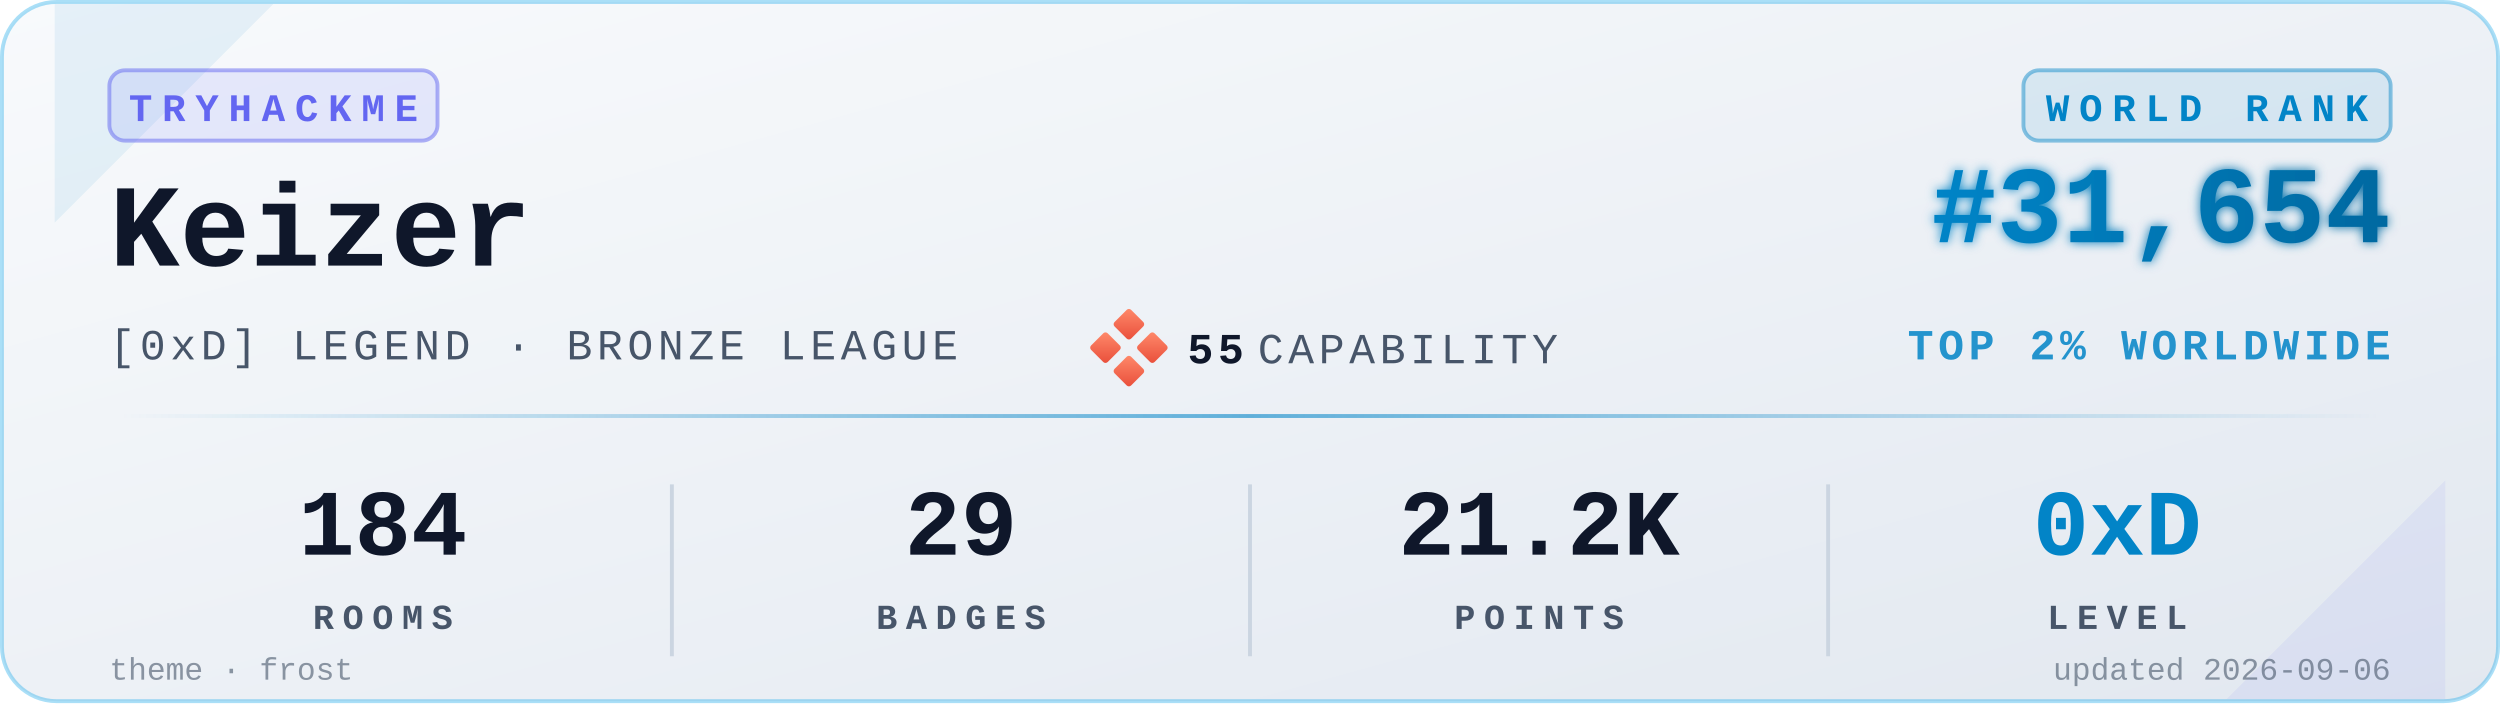
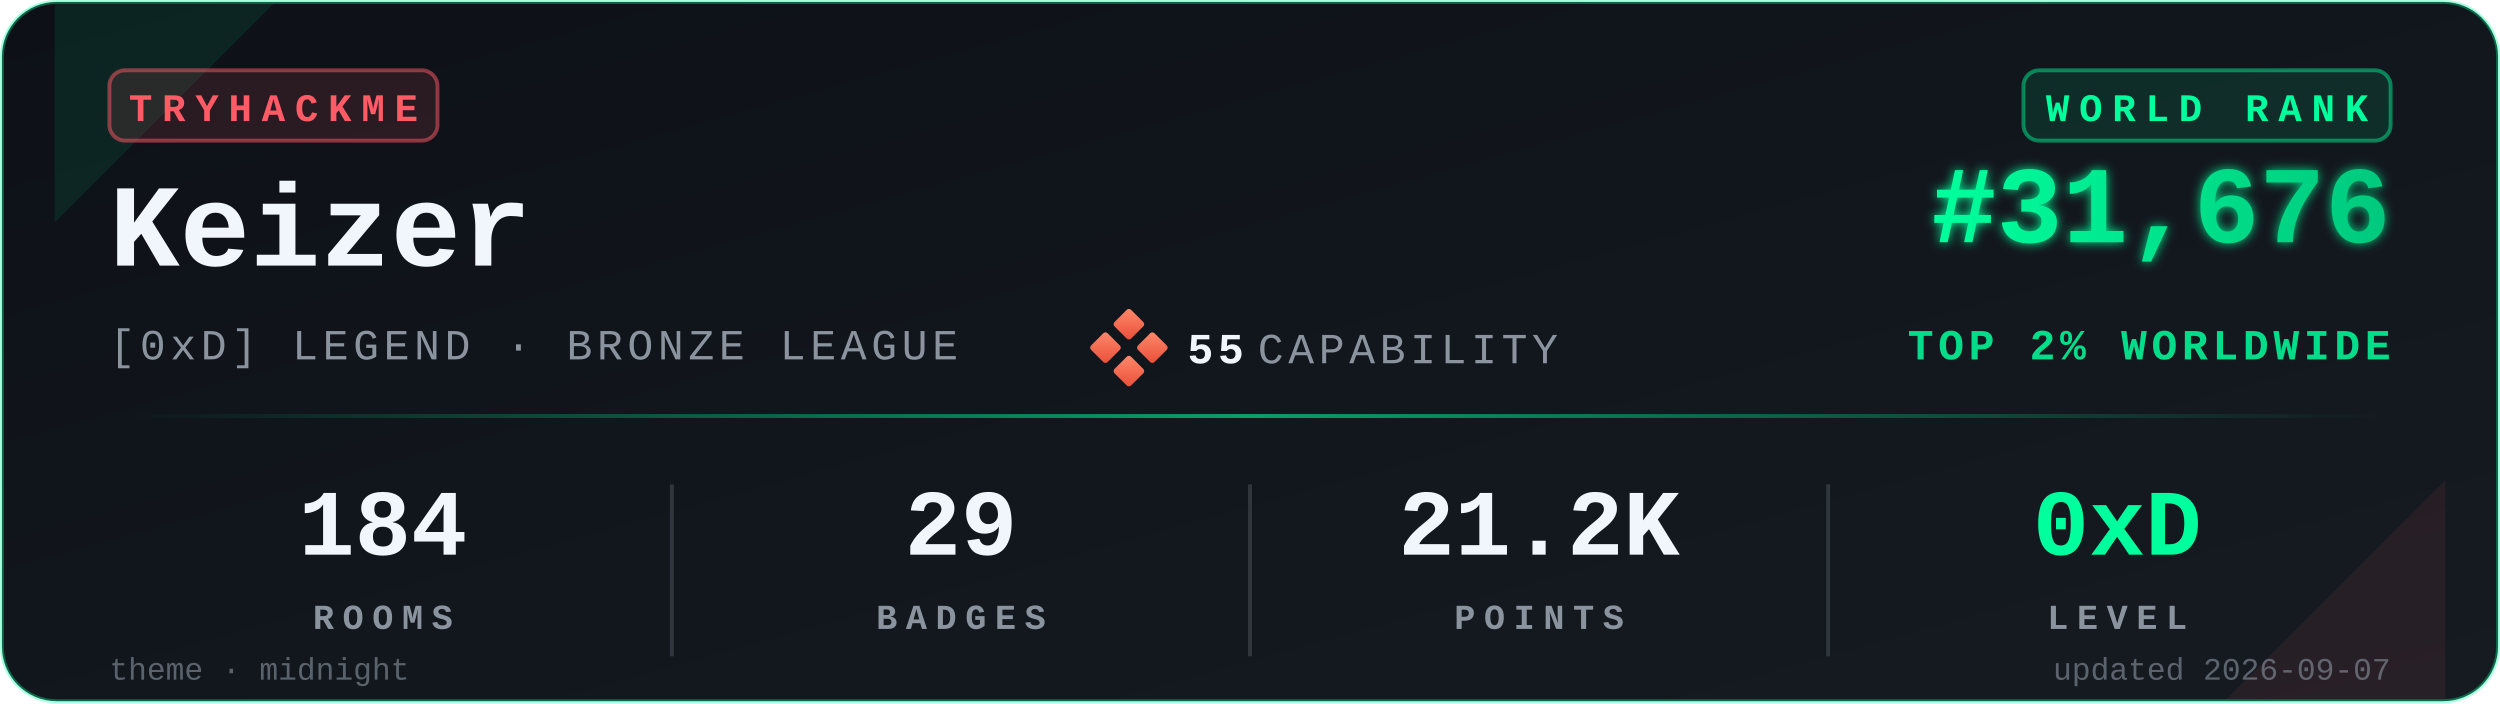
<svg xmlns="http://www.w3.org/2000/svg" viewBox="0 0 640 180" width="640" height="180" role="img" aria-label="TryHackMe stats for Keizer">
  <defs>
    <linearGradient id="bgGrad" x1="0" y1="0" x2="1" y2="1">
-       <stop offset="0%" stop-color="#f8fafc" />
-       <stop offset="100%" stop-color="#e2e8f0" />
+       <stop offset="0%" stop-color="#0d1117" />
+       <stop offset="100%" stop-color="#161b22" />
    </linearGradient>
    <linearGradient id="rankGrad" x1="0" y1="0" x2="1" y2="0">
-       <stop offset="0%" stop-color="#0284C7" />
-       <stop offset="100%" stop-color="#0369A1" />
+       <stop offset="0%" stop-color="#00FF9D" />
+       <stop offset="100%" stop-color="#00C97D" />
    </linearGradient>
    <linearGradient id="accentGrad" x1="0" y1="0" x2="1" y2="0">
-       <stop offset="0%" stop-color="#0284C7" stop-opacity="0" />
-       <stop offset="50%" stop-color="#0284C7" stop-opacity="0.6" />
-       <stop offset="100%" stop-color="#0284C7" stop-opacity="0" />
+       <stop offset="0%" stop-color="#00FF9D" stop-opacity="0" />
+       <stop offset="50%" stop-color="#00FF9D" stop-opacity="0.6" />
+       <stop offset="100%" stop-color="#00FF9D" stop-opacity="0" />
    </linearGradient>
    <linearGradient id="capGrad" x1="0" y1="0" x2="1" y2="1">
      <stop offset="0%" stop-color="#ff8a6b" />
      <stop offset="100%" stop-color="#e94e3a" />
    </linearGradient>
    <filter id="glow" x="-20%" y="-20%" width="140%" height="140%">
      <feGaussianBlur stdDeviation="1.4" result="b" />
      <feMerge>
        <feMergeNode in="b" />
        <feMergeNode in="SourceGraphic" />
      </feMerge>
    </filter>
  </defs>
-   <rect x="0.5" y="0.5" width="639" height="179" rx="14" ry="14" fill="url(#bgGrad)" stroke="#0EA5E9" stroke-opacity="0.35" stroke-width="1" />
-   <path d="M 14,1 L 70,1 L 14,57 Z" fill="#0284C7" opacity="0.08" />
-   <path d="M 626,179 L 570,179 L 626,123 Z" fill="#6366F1" opacity="0.08" />
+   <rect x="0.5" y="0.5" width="639" height="179" rx="14" ry="14" fill="url(#bgGrad)" stroke="#00FF9D" stroke-opacity="0.35" stroke-width="1" />
+   <path d="M 14,1 L 70,1 L 14,57 Z" fill="#00FF9D" opacity="0.08" />
+   <path d="M 626,179 L 570,179 L 626,123 Z" fill="#FF5B67" opacity="0.08" />
  <g transform="translate(28,18)">
-     <rect x="0" y="0" width="84" height="18" rx="4" ry="4" fill="#6366F1" fill-opacity="0.12" stroke="#6366F1" stroke-opacity="0.5" />
-     <text x="42" y="13" fill="#6366F1" font-family="ui-monospace,'SF Mono','Menlo','Cascadia Code','Consolas','Liberation Mono',monospace" font-size="10" font-weight="700" letter-spacing="2.5" text-anchor="middle">TRYHACKME</text>
+     <rect x="0" y="0" width="84" height="18" rx="4" ry="4" fill="#FF5B67" fill-opacity="0.12" stroke="#FF5B67" stroke-opacity="0.5" />
+     <text x="42" y="13" fill="#FF5B67" font-family="ui-monospace,'SF Mono','Menlo','Cascadia Code','Consolas','Liberation Mono',monospace" font-size="10" font-weight="700" letter-spacing="2.5" text-anchor="middle">TRYHACKME</text>
  </g>
-   <text x="28" y="68" fill="#0f172a" font-family="ui-monospace,'SF Mono','Menlo','Cascadia Code','Consolas','Liberation Mono',monospace" font-size="30" font-weight="700">Keizer</text>
-   <text x="28" y="92" fill="#475569" font-family="ui-monospace,'SF Mono','Menlo','Cascadia Code','Consolas','Liberation Mono',monospace" font-size="11" font-weight="500" letter-spacing="1.2">[0xD] LEGEND · BRONZE LEAGUE</text>
+   <text x="28" y="68" fill="#f0f6fc" font-family="ui-monospace,'SF Mono','Menlo','Cascadia Code','Consolas','Liberation Mono',monospace" font-size="30" font-weight="700">Keizer</text>
+   <text x="28" y="92" fill="#8b949e" font-family="ui-monospace,'SF Mono','Menlo','Cascadia Code','Consolas','Liberation Mono',monospace" font-size="11" font-weight="500" letter-spacing="1.2">[0xD] LEGEND · BRONZE LEAGUE</text>
  <g transform="translate(280,80)">
    <rect x="6" y="0" width="6" height="6" rx="0.8" fill="url(#capGrad)" transform="rotate(45 9 3)" />
    <rect x="0" y="6" width="6" height="6" rx="0.8" fill="url(#capGrad)" transform="rotate(45 3 9)" />
    <rect x="12" y="6" width="6" height="6" rx="0.8" fill="url(#capGrad)" transform="rotate(45 15 9)" />
    <rect x="6" y="12" width="6" height="6" rx="0.8" fill="url(#capGrad)" transform="rotate(45 9 15)" />
-     <text x="24" y="13" fill="#0f172a" font-family="ui-monospace,'SF Mono','Menlo','Cascadia Code','Consolas','Liberation Mono',monospace" font-size="11" font-weight="700" letter-spacing="1.2">55</text>
-     <text x="42" y="13" fill="#475569" font-family="ui-monospace,'SF Mono','Menlo','Cascadia Code','Consolas','Liberation Mono',monospace" font-size="11" font-weight="500" letter-spacing="1.2">CAPABILITY</text>
+     <text x="24" y="13" fill="#f0f6fc" font-family="ui-monospace,'SF Mono','Menlo','Cascadia Code','Consolas','Liberation Mono',monospace" font-size="11" font-weight="700" letter-spacing="1.2">55</text>
+     <text x="42" y="13" fill="#8b949e" font-family="ui-monospace,'SF Mono','Menlo','Cascadia Code','Consolas','Liberation Mono',monospace" font-size="11" font-weight="500" letter-spacing="1.2">CAPABILITY</text>
  </g>
  <g transform="translate(612,18)">
-     <rect x="-94" y="0" width="94" height="18" rx="4" ry="4" fill="#0284C7" fill-opacity="0.10" stroke="#0284C7" stroke-opacity="0.45" />
-     <text x="-47" y="13" fill="#0284C7" font-family="ui-monospace,'SF Mono','Menlo','Cascadia Code','Consolas','Liberation Mono',monospace" font-size="10" font-weight="700" letter-spacing="2.5" text-anchor="middle">WORLD RANK</text>
+     <rect x="-94" y="0" width="94" height="18" rx="4" ry="4" fill="#00FF9D" fill-opacity="0.10" stroke="#00FF9D" stroke-opacity="0.45" />
+     <text x="-47" y="13" fill="#00FF9D" font-family="ui-monospace,'SF Mono','Menlo','Cascadia Code','Consolas','Liberation Mono',monospace" font-size="10" font-weight="700" letter-spacing="2.5" text-anchor="middle">WORLD RANK</text>
  </g>
-   <text x="612" y="62" fill="url(#rankGrad)" font-family="ui-monospace,'SF Mono','Menlo','Cascadia Code','Consolas','Liberation Mono',monospace" font-size="28" font-weight="700" text-anchor="end" filter="url(#glow)">#31,654</text>
-   <text x="612" y="92" fill="#0284C7" fill-opacity="0.85" font-family="ui-monospace,'SF Mono','Menlo','Cascadia Code','Consolas','Liberation Mono',monospace" font-size="11" font-weight="600" letter-spacing="1.2" text-anchor="end">TOP 2% WORLDWIDE</text>
+   <text x="612" y="62" fill="url(#rankGrad)" font-family="ui-monospace,'SF Mono','Menlo','Cascadia Code','Consolas','Liberation Mono',monospace" font-size="28" font-weight="700" text-anchor="end" filter="url(#glow)">#31,676</text>
+   <text x="612" y="92" fill="#00FF9D" fill-opacity="0.85" font-family="ui-monospace,'SF Mono','Menlo','Cascadia Code','Consolas','Liberation Mono',monospace" font-size="11" font-weight="600" letter-spacing="1.2" text-anchor="end">TOP 2% WORLDWIDE</text>
  <rect x="28" y="106" width="584" height="1" fill="url(#accentGrad)" />
  <g font-family="ui-monospace,'SF Mono','Menlo','Cascadia Code','Consolas','Liberation Mono',monospace" text-anchor="middle">
-     <text x="98" y="142" fill="#0f172a" font-size="24" font-weight="700">184</text>
-     <text x="98" y="161" fill="#475569" font-size="9" font-weight="600" letter-spacing="2.2">ROOMS</text>
-     <text x="246" y="142" fill="#0f172a" font-size="24" font-weight="700">29</text>
-     <text x="246" y="161" fill="#475569" font-size="9" font-weight="600" letter-spacing="2.2">BADGES</text>
-     <text x="394" y="142" fill="#0f172a" font-size="24" font-weight="700">21.2K</text>
-     <text x="394" y="161" fill="#475569" font-size="9" font-weight="600" letter-spacing="2.2">POINTS</text>
-     <text x="542" y="142" fill="#0284C7" font-size="24" font-weight="700">0xD</text>
-     <text x="542" y="161" fill="#475569" font-size="9" font-weight="600" letter-spacing="2.2">LEVEL</text>
+     <text x="98" y="142" fill="#f0f6fc" font-size="24" font-weight="700">184</text>
+     <text x="98" y="161" fill="#8b949e" font-size="9" font-weight="600" letter-spacing="2.2">ROOMS</text>
+     <text x="246" y="142" fill="#f0f6fc" font-size="24" font-weight="700">29</text>
+     <text x="246" y="161" fill="#8b949e" font-size="9" font-weight="600" letter-spacing="2.2">BADGES</text>
+     <text x="394" y="142" fill="#f0f6fc" font-size="24" font-weight="700">21.2K</text>
+     <text x="394" y="161" fill="#8b949e" font-size="9" font-weight="600" letter-spacing="2.2">POINTS</text>
+     <text x="542" y="142" fill="#00FF9D" font-size="24" font-weight="700">0xD</text>
+     <text x="542" y="161" fill="#8b949e" font-size="9" font-weight="600" letter-spacing="2.2">LEVEL</text>
  </g>
-   <line x1="172" y1="124" x2="172" y2="168" stroke="#cbd5e1" stroke-width="1" />
-   <line x1="320" y1="124" x2="320" y2="168" stroke="#cbd5e1" stroke-width="1" />
-   <line x1="468" y1="124" x2="468" y2="168" stroke="#cbd5e1" stroke-width="1" />
-   <text x="28" y="174" fill="#475569" fill-opacity="0.6" font-family="ui-monospace,'SF Mono','Menlo','Cascadia Code','Consolas','Liberation Mono',monospace" font-size="8" font-weight="500">theme · frost</text>
-   <text x="612" y="174" fill="#475569" fill-opacity="0.6" font-family="ui-monospace,'SF Mono','Menlo','Cascadia Code','Consolas','Liberation Mono',monospace" font-size="8" font-weight="500" text-anchor="end">updated 2026-09-06</text>
+   <line x1="172" y1="124" x2="172" y2="168" stroke="#30363d" stroke-width="1" />
+   <line x1="320" y1="124" x2="320" y2="168" stroke="#30363d" stroke-width="1" />
+   <line x1="468" y1="124" x2="468" y2="168" stroke="#30363d" stroke-width="1" />
+   <text x="28" y="174" fill="#8b949e" fill-opacity="0.6" font-family="ui-monospace,'SF Mono','Menlo','Cascadia Code','Consolas','Liberation Mono',monospace" font-size="8" font-weight="500">theme · midnight</text>
+   <text x="612" y="174" fill="#8b949e" fill-opacity="0.6" font-family="ui-monospace,'SF Mono','Menlo','Cascadia Code','Consolas','Liberation Mono',monospace" font-size="8" font-weight="500" text-anchor="end">updated 2026-09-07</text>
</svg>
